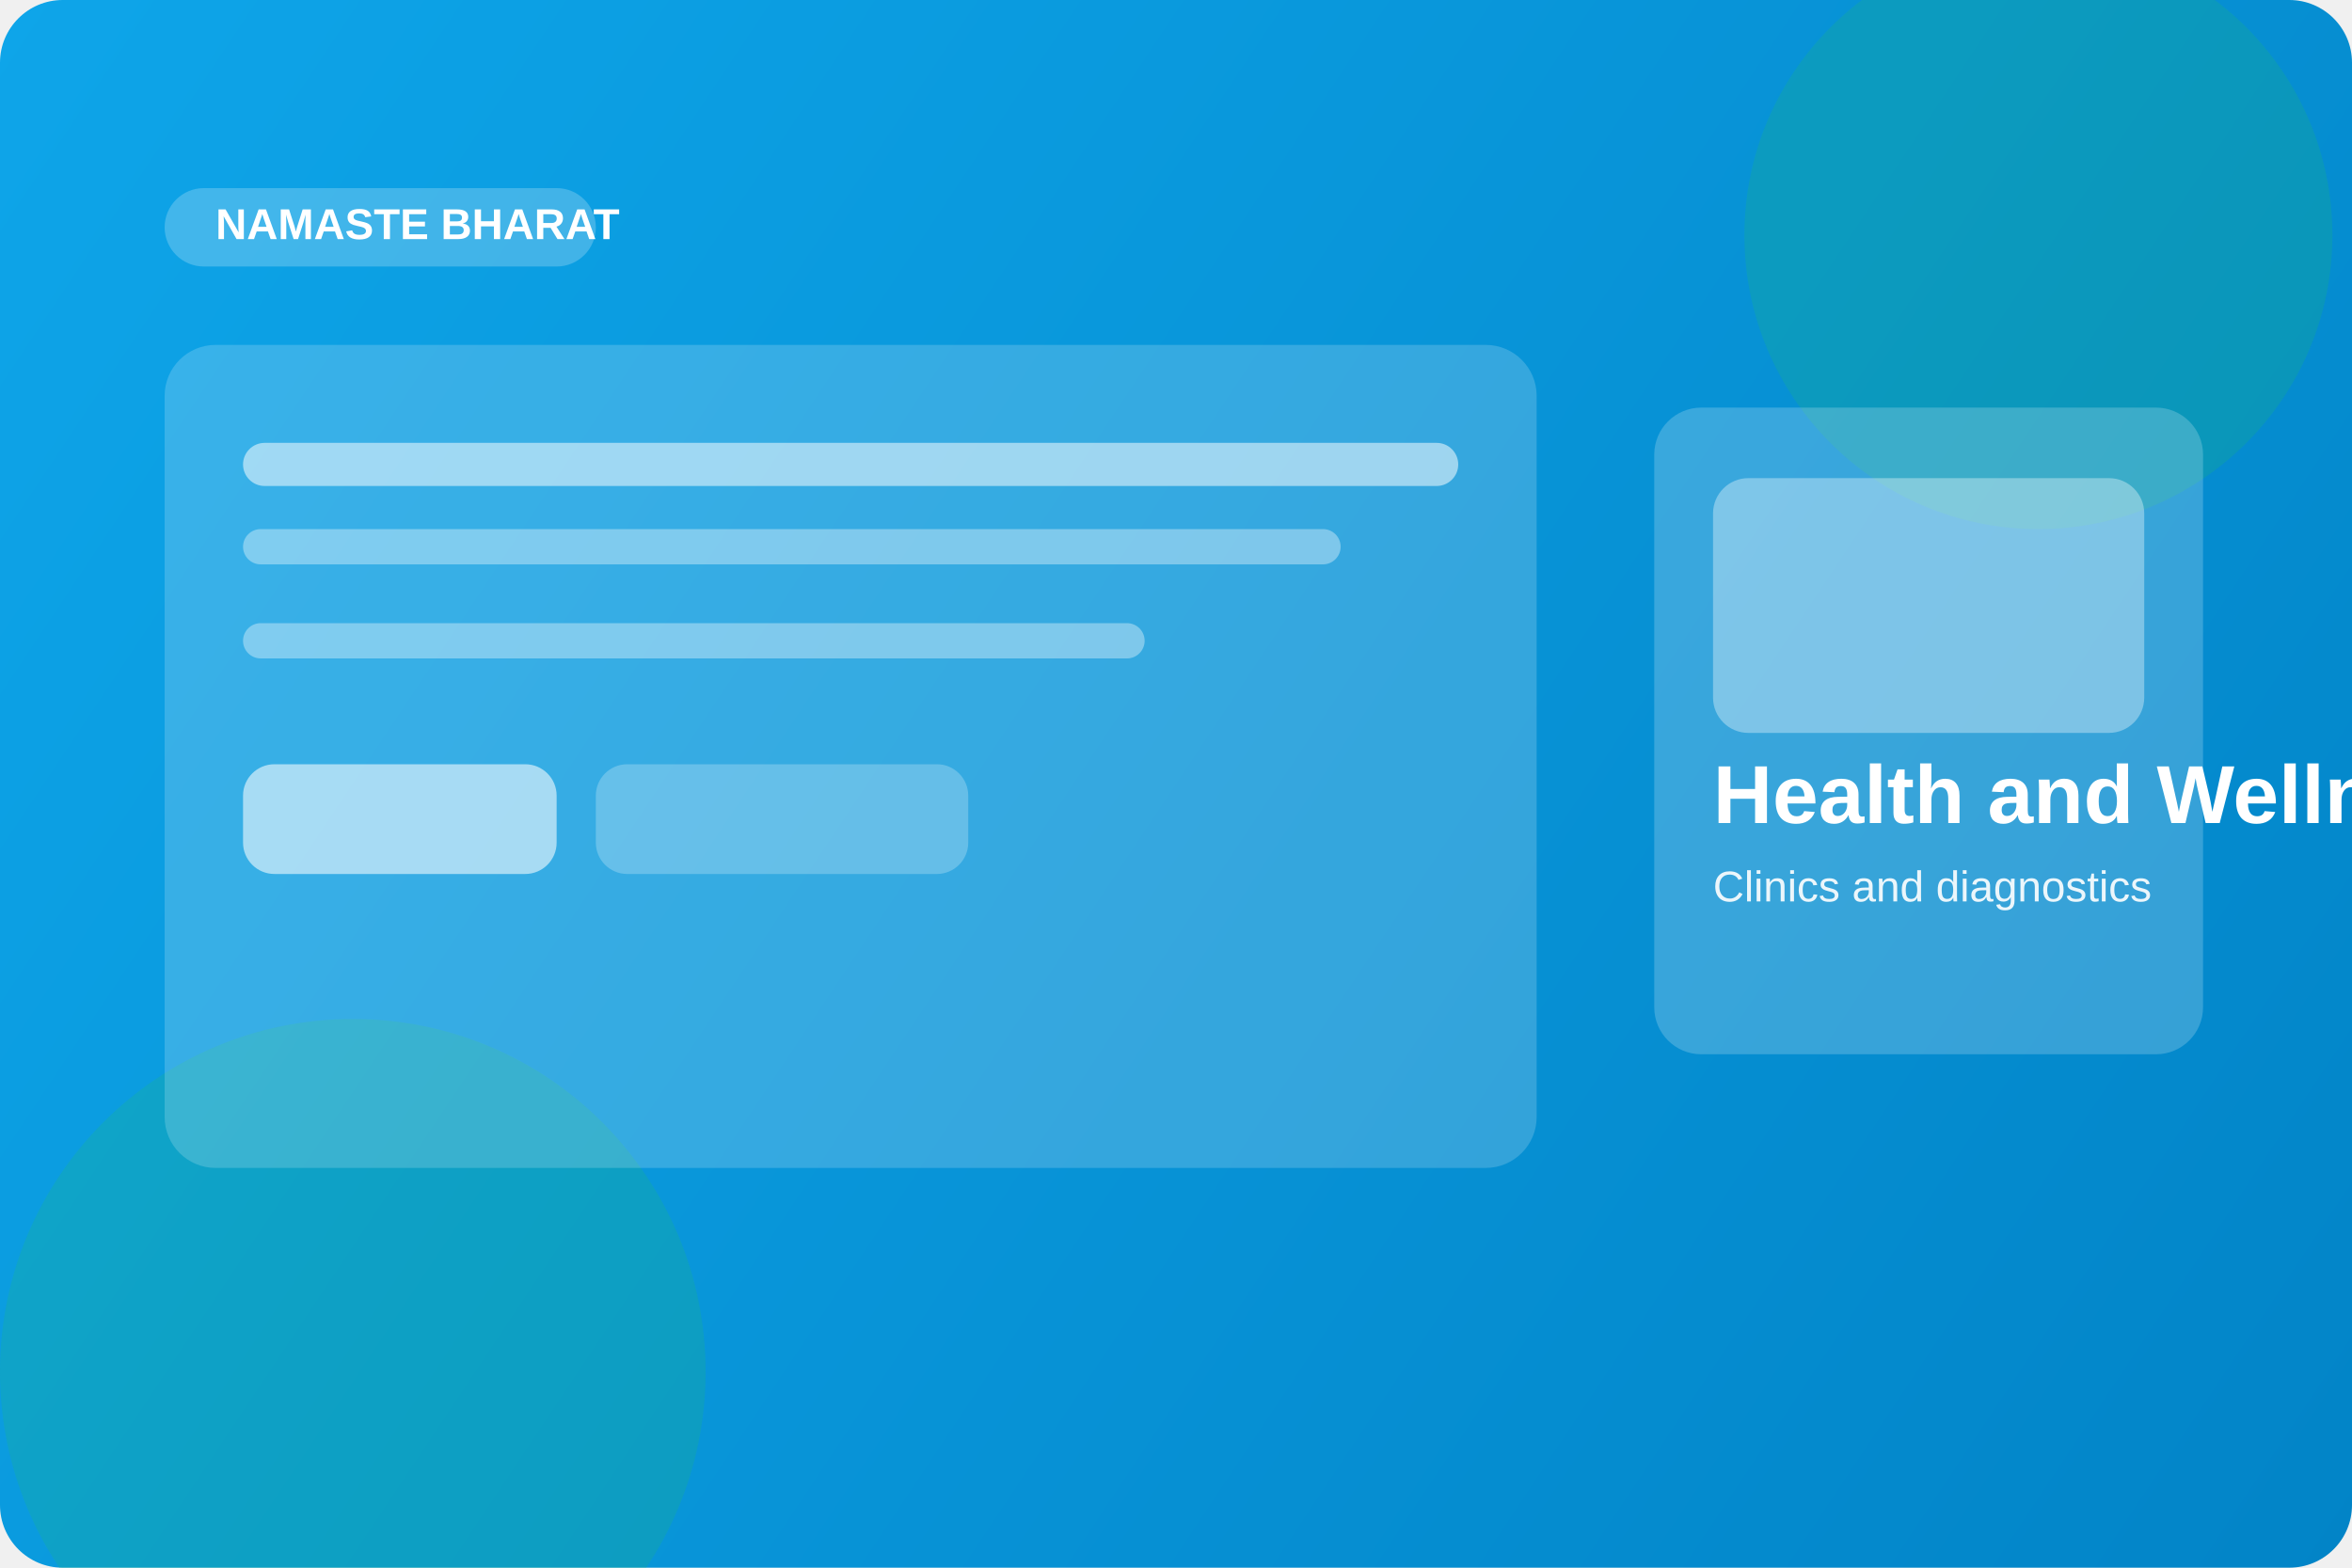
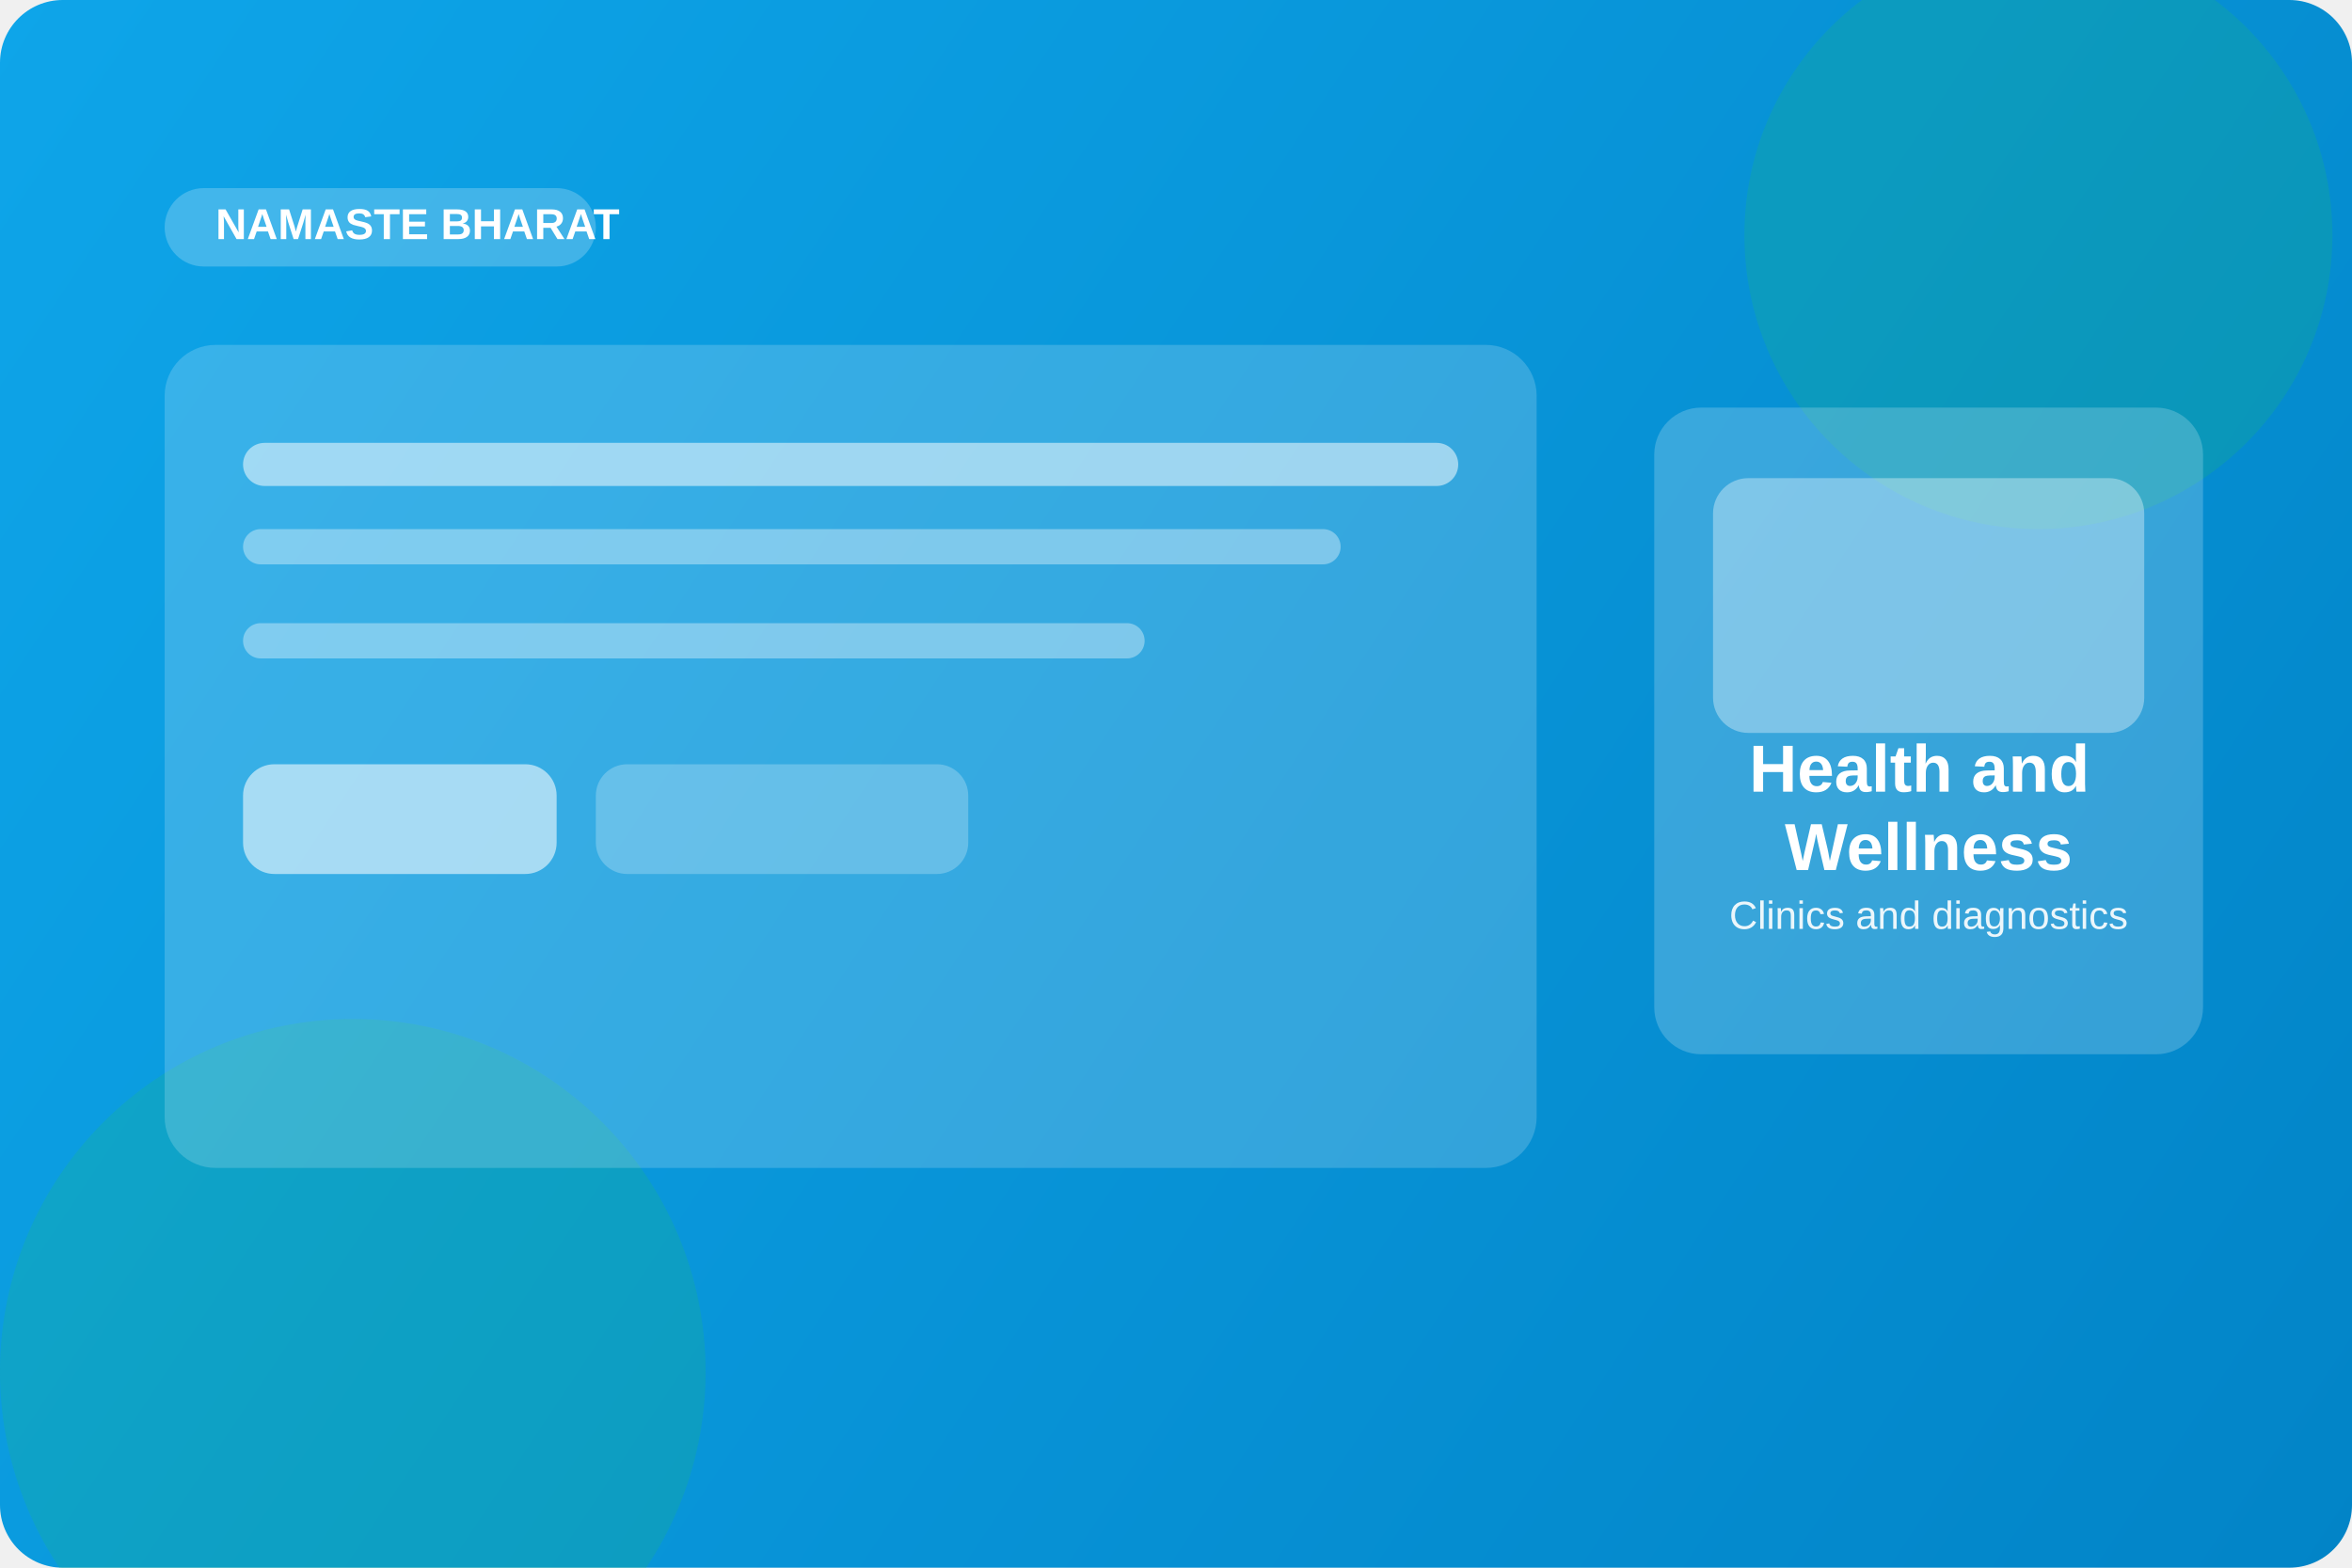
<svg xmlns="http://www.w3.org/2000/svg" width="1200" height="800" viewBox="0 0 1200 800" fill="none">
  <defs>
    <linearGradient id="g" x1="0" y1="0" x2="1200" y2="800" gradientUnits="userSpaceOnUse">
      <stop stop-color="#0EA5E9" />
      <stop offset="1" stop-color="#0284C7" />
    </linearGradient>
  </defs>
  <rect width="1200" height="800" rx="32" fill="url(#g)" />
  <circle cx="1040" cy="120" r="150" fill="#22C55E" fill-opacity="0.18" />
  <circle cx="180" cy="700" r="180" fill="#22C55E" fill-opacity="0.18" />
  <rect x="84" y="96" width="220" height="40" rx="20" fill="white" fill-opacity="0.22" />
  <text x="110" y="122" fill="white" font-size="22" font-family="Arial, sans-serif" font-weight="700">NAMASTE BHARAT</text>
  <rect x="84" y="176" width="700" height="420" rx="26" fill="white" fill-opacity="0.18" />
  <rect x="124" y="226" width="620" height="22" rx="11" fill="white" fill-opacity="0.52" />
  <rect x="124" y="270" width="560" height="18" rx="9" fill="white" fill-opacity="0.36" />
  <rect x="124" y="318" width="460" height="18" rx="9" fill="white" fill-opacity="0.36" />
  <rect x="124" y="390" width="160" height="56" rx="16" fill="white" fill-opacity="0.56" />
  <rect x="304" y="390" width="190" height="56" rx="16" fill="white" fill-opacity="0.24" />
  <rect x="844" y="208" width="280" height="330" rx="24" fill="white" fill-opacity="0.2" />
  <rect x="874" y="244" width="220" height="130" rx="18" fill="white" fill-opacity="0.35" />
-   <text x="874" y="420" fill="white" font-size="42" font-family="Arial, sans-serif" font-weight="700">Health and Wellness</text>
-   <text x="874" y="460" fill="white" fill-opacity="0.9" font-size="22" font-family="Arial, sans-serif">Clinics and diagnostics</text>
+   <text x="984" y="404" text-anchor="middle" fill="white" font-size="34" font-family="Arial, sans-serif" font-weight="700">
+     <tspan x="984" dy="0">Health and</tspan>
+     <tspan x="984" dy="40">Wellness</tspan>
+   </text>
+   <text x="984" y="474" text-anchor="middle" fill="white" fill-opacity="0.9" font-size="20" font-family="Arial, sans-serif">Clinics and diagnostics</text>
</svg>
